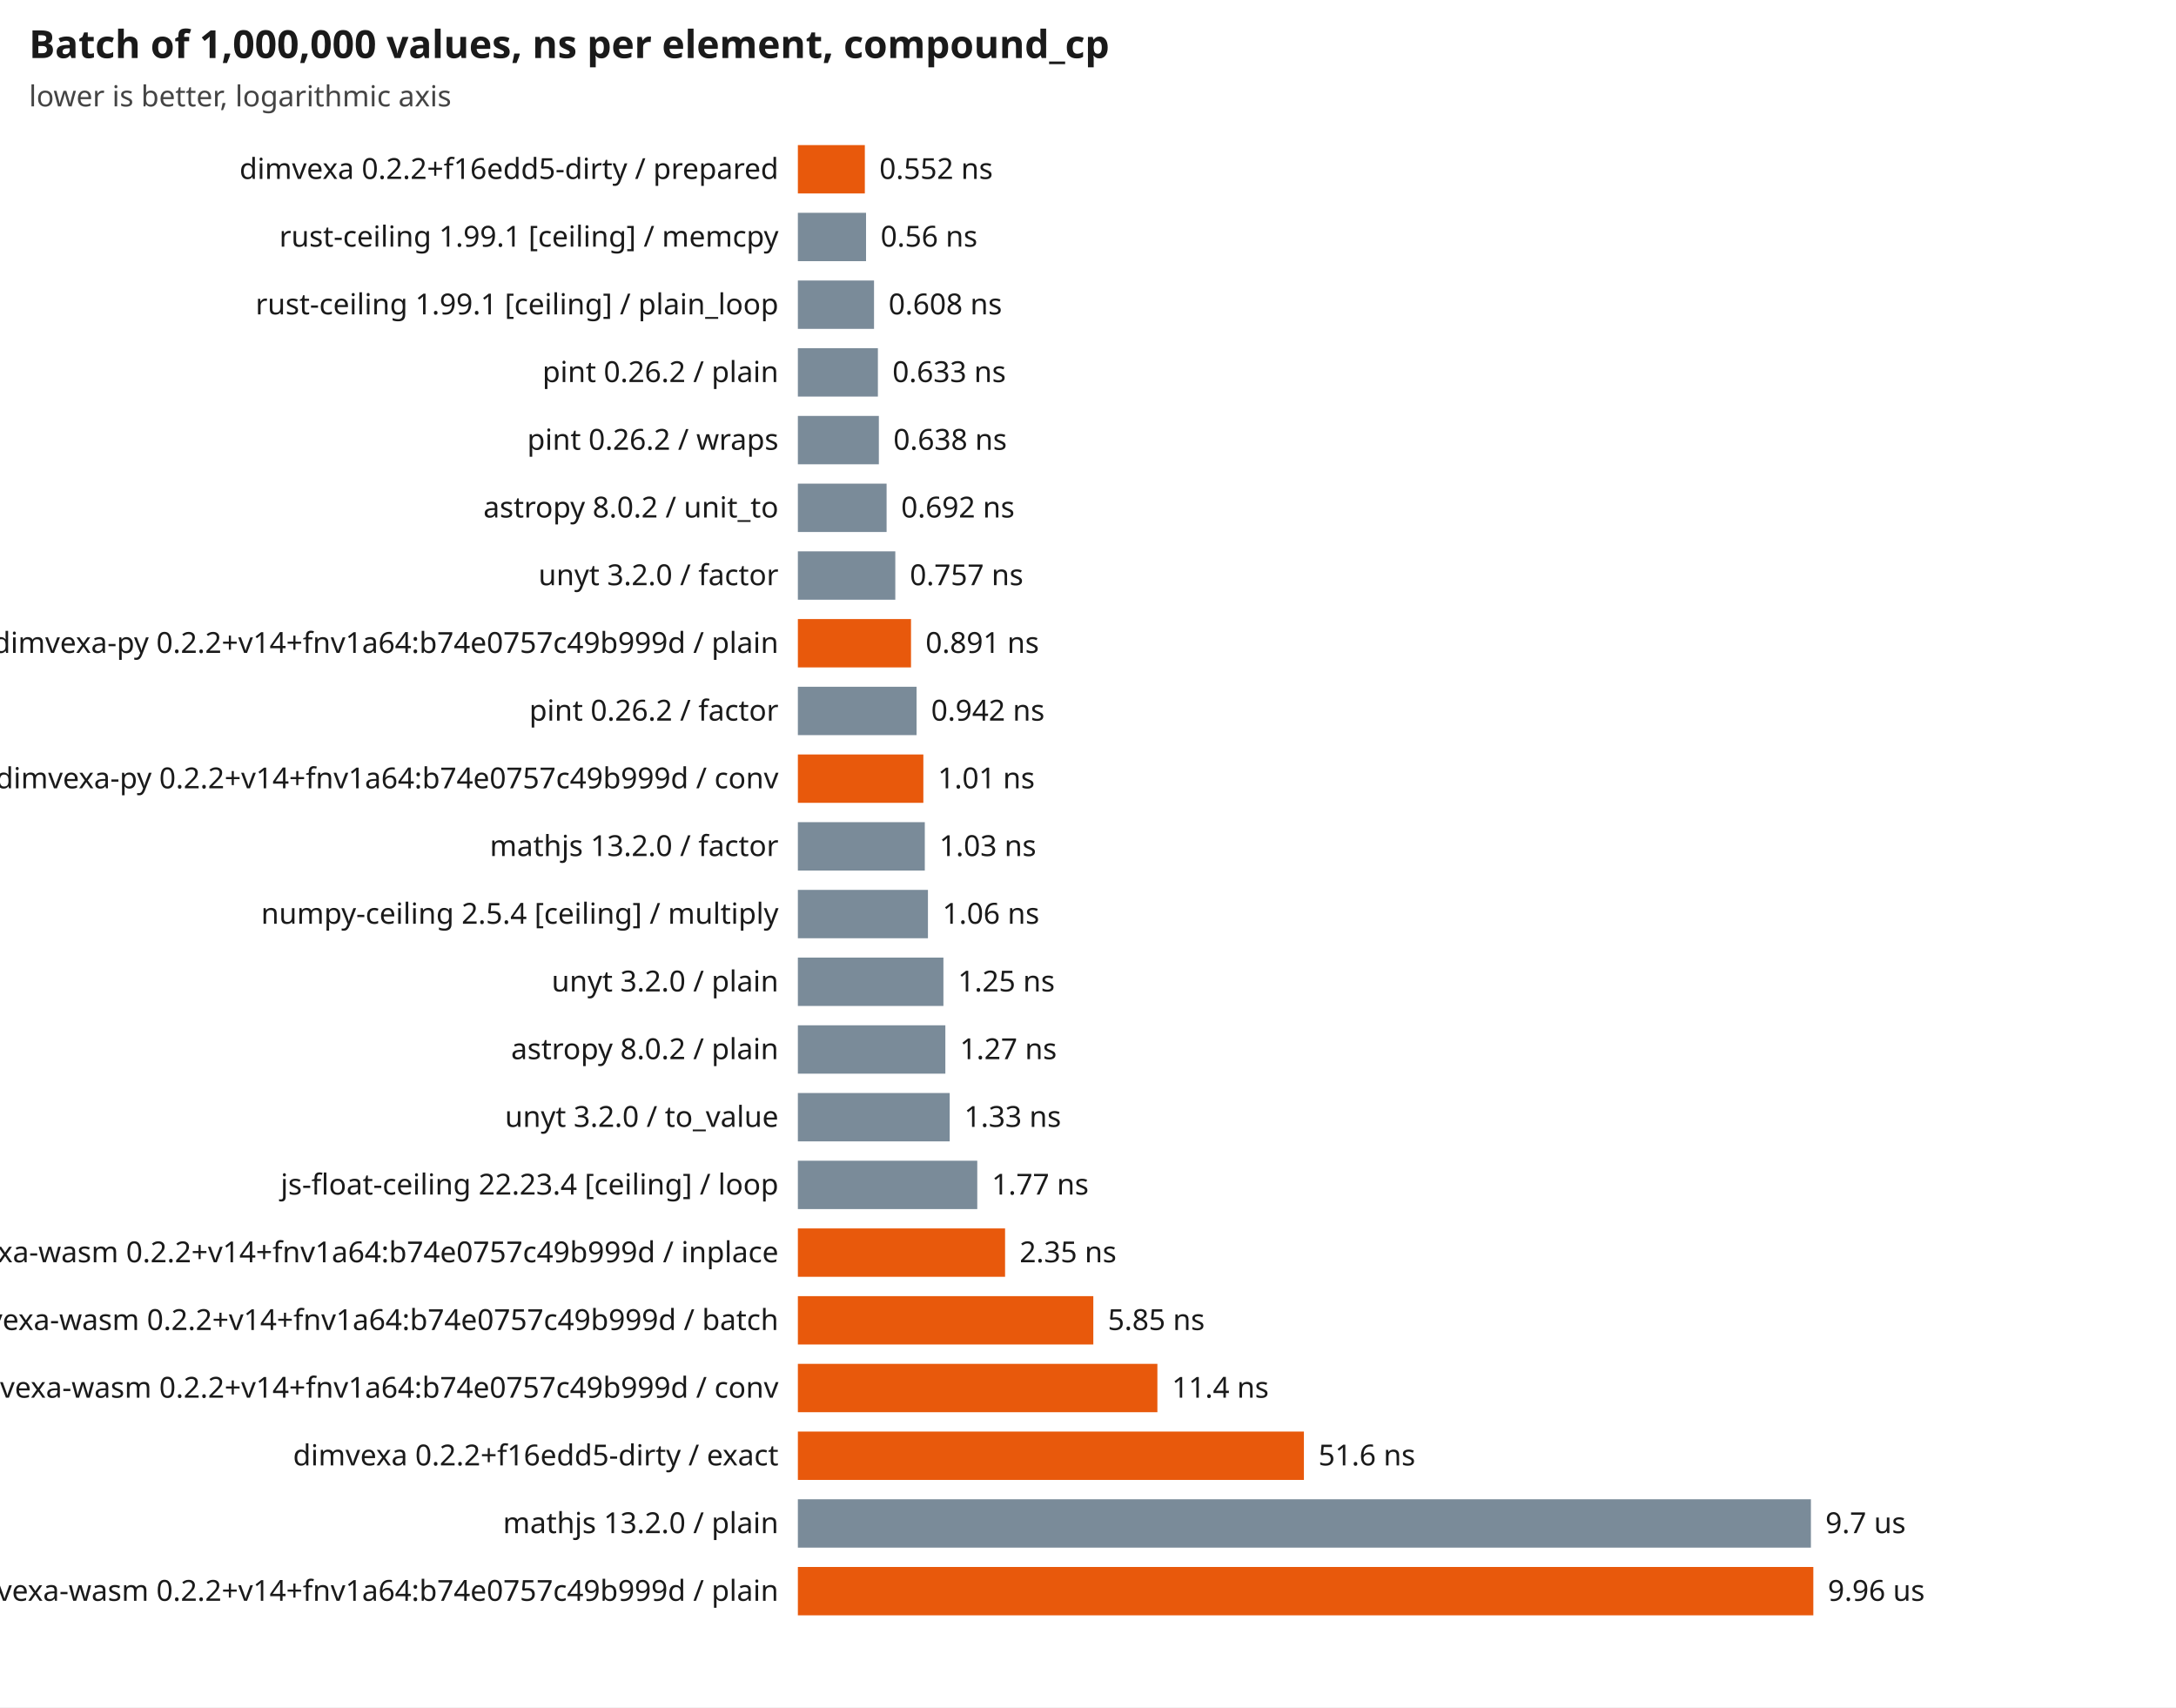
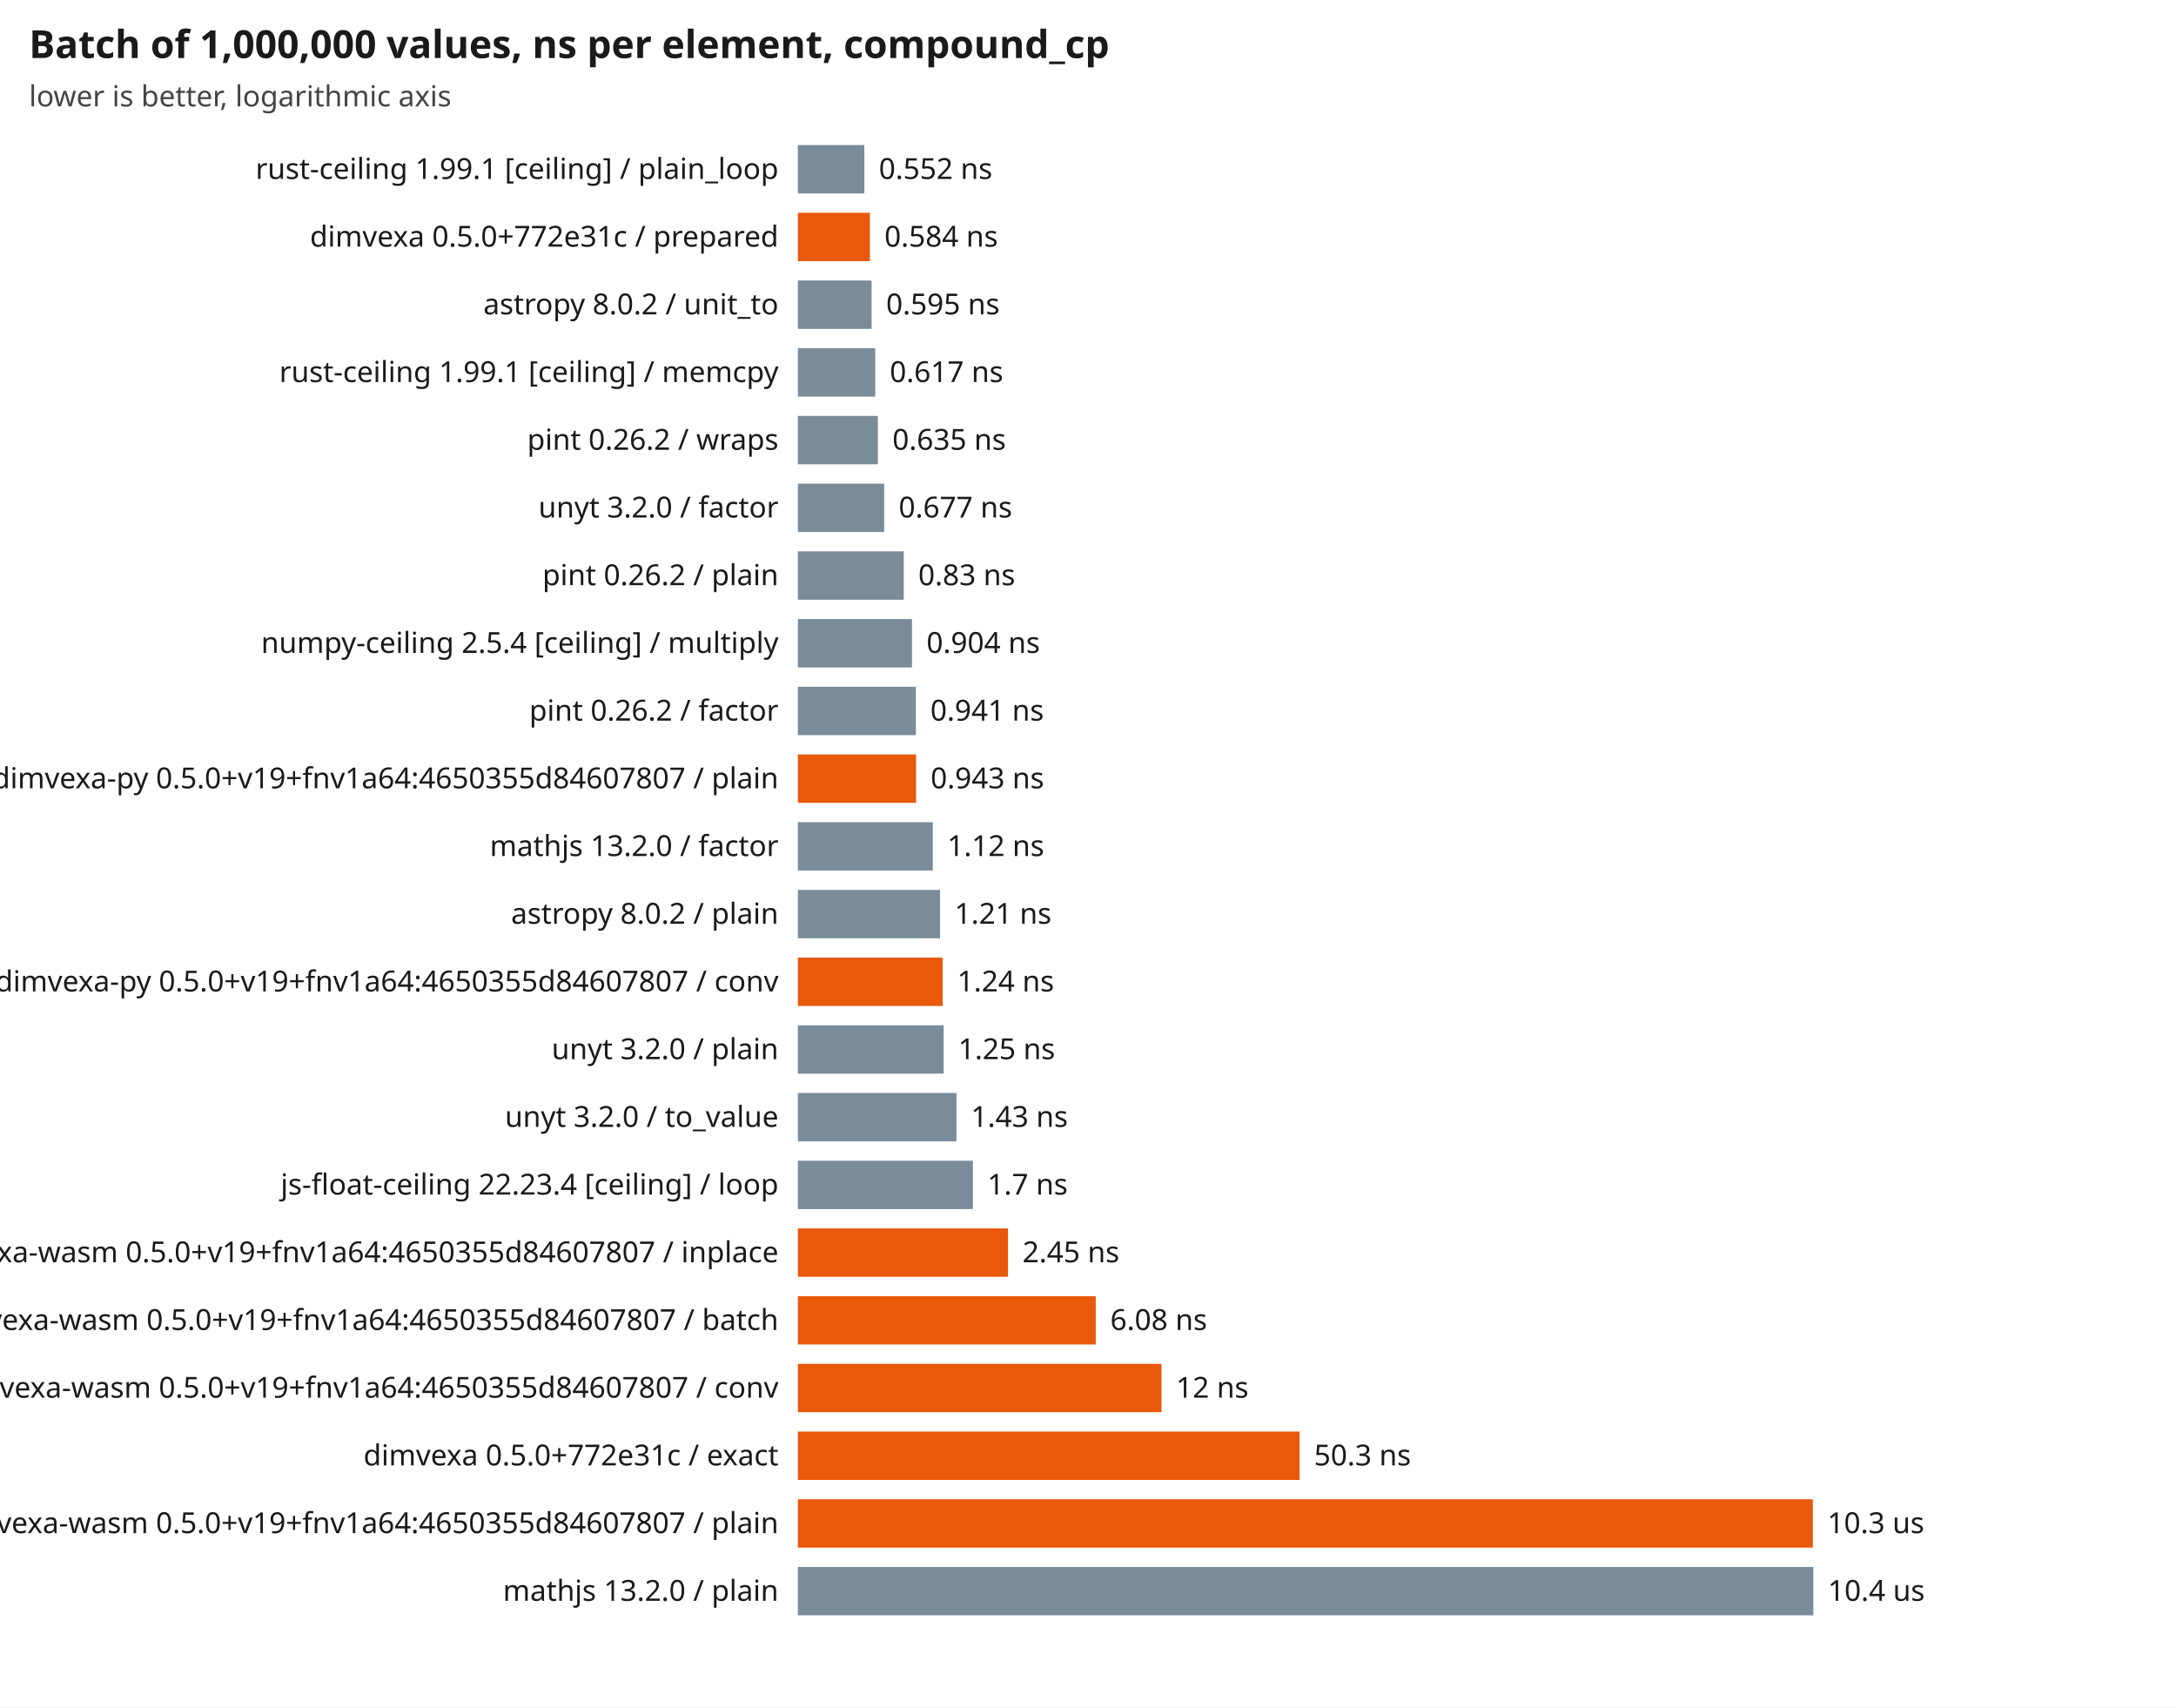
<svg xmlns="http://www.w3.org/2000/svg" width="900" height="706" viewBox="0 0 900 706" role="img" aria-label="Batch of 1,000,000 values, ns per element, compound_cp">
  <rect width="900" height="706" fill="#ffffff" />
  <text x="12" y="24" font-family="sans-serif" font-size="16" font-weight="bold" fill="#1a1a1a">Batch of 1,000,000 values, ns per element, compound_cp</text>
  <text x="12" y="44" font-family="sans-serif" font-size="12" fill="#444444">lower is better, logarithmic axis</text>
-   <text x="322" y="74" text-anchor="end" font-family="sans-serif" font-size="12" fill="#1a1a1a">dimvexa 0.2.2+f16edd5-dirty / prepared</text>
-   <rect x="330" y="60" width="27.7" height="20" fill="#e8590c" />
-   <text x="363.7" y="74" font-family="sans-serif" font-size="12" fill="#1a1a1a">0.552 ns</text>
-   <text x="322" y="102" text-anchor="end" font-family="sans-serif" font-size="12" fill="#1a1a1a">rust-ceiling 1.99.1 [ceiling] / memcpy</text>
-   <rect x="330" y="88" width="28.2" height="20" fill="#7a8b99" />
-   <text x="364.2" y="102" font-family="sans-serif" font-size="12" fill="#1a1a1a">0.56 ns</text>
-   <text x="322" y="130" text-anchor="end" font-family="sans-serif" font-size="12" fill="#1a1a1a">rust-ceiling 1.99.1 [ceiling] / plain_loop</text>
-   <rect x="330" y="116" width="31.5" height="20" fill="#7a8b99" />
-   <text x="367.5" y="130" font-family="sans-serif" font-size="12" fill="#1a1a1a">0.608 ns</text>
-   <text x="322" y="158" text-anchor="end" font-family="sans-serif" font-size="12" fill="#1a1a1a">pint 0.26.2 / plain</text>
-   <rect x="330" y="144" width="33.1" height="20" fill="#7a8b99" />
-   <text x="369.1" y="158" font-family="sans-serif" font-size="12" fill="#1a1a1a">0.633 ns</text>
+   <text x="322" y="74" text-anchor="end" font-family="sans-serif" font-size="12" fill="#1a1a1a">rust-ceiling 1.99.1 [ceiling] / plain_loop</text>
+   <rect x="330" y="60" width="27.5" height="20" fill="#7a8b99" />
+   <text x="363.5" y="74" font-family="sans-serif" font-size="12" fill="#1a1a1a">0.552 ns</text>
+   <text x="322" y="102" text-anchor="end" font-family="sans-serif" font-size="12" fill="#1a1a1a">dimvexa 0.5.0+772e31c / prepared</text>
+   <rect x="330" y="88" width="29.8" height="20" fill="#e8590c" />
+   <text x="365.8" y="102" font-family="sans-serif" font-size="12" fill="#1a1a1a">0.584 ns</text>
+   <text x="322" y="130" text-anchor="end" font-family="sans-serif" font-size="12" fill="#1a1a1a">astropy 8.0.2 / unit_to</text>
+   <rect x="330" y="116" width="30.5" height="20" fill="#7a8b99" />
+   <text x="366.5" y="130" font-family="sans-serif" font-size="12" fill="#1a1a1a">0.595 ns</text>
+   <text x="322" y="158" text-anchor="end" font-family="sans-serif" font-size="12" fill="#1a1a1a">rust-ceiling 1.99.1 [ceiling] / memcpy</text>
+   <rect x="330" y="144" width="32.0" height="20" fill="#7a8b99" />
+   <text x="368.0" y="158" font-family="sans-serif" font-size="12" fill="#1a1a1a">0.617 ns</text>
  <text x="322" y="186" text-anchor="end" font-family="sans-serif" font-size="12" fill="#1a1a1a">pint 0.26.2 / wraps</text>
-   <rect x="330" y="172" width="33.5" height="20" fill="#7a8b99" />
-   <text x="369.5" y="186" font-family="sans-serif" font-size="12" fill="#1a1a1a">0.638 ns</text>
-   <text x="322" y="214" text-anchor="end" font-family="sans-serif" font-size="12" fill="#1a1a1a">astropy 8.0.2 / unit_to</text>
-   <rect x="330" y="200" width="36.7" height="20" fill="#7a8b99" />
-   <text x="372.7" y="214" font-family="sans-serif" font-size="12" fill="#1a1a1a">0.692 ns</text>
-   <text x="322" y="242" text-anchor="end" font-family="sans-serif" font-size="12" fill="#1a1a1a">unyt 3.2.0 / factor</text>
-   <rect x="330" y="228" width="40.3" height="20" fill="#7a8b99" />
-   <text x="376.3" y="242" font-family="sans-serif" font-size="12" fill="#1a1a1a">0.757 ns</text>
-   <text x="322" y="270" text-anchor="end" font-family="sans-serif" font-size="12" fill="#1a1a1a">dimvexa-py 0.2.2+v14+fnv1a64:b74e0757c49b999d / plain</text>
-   <rect x="330" y="256" width="46.8" height="20" fill="#e8590c" />
-   <text x="382.8" y="270" font-family="sans-serif" font-size="12" fill="#1a1a1a">0.891 ns</text>
+   <rect x="330" y="172" width="33.1" height="20" fill="#7a8b99" />
+   <text x="369.1" y="186" font-family="sans-serif" font-size="12" fill="#1a1a1a">0.635 ns</text>
+   <text x="322" y="214" text-anchor="end" font-family="sans-serif" font-size="12" fill="#1a1a1a">unyt 3.2.0 / factor</text>
+   <rect x="330" y="200" width="35.7" height="20" fill="#7a8b99" />
+   <text x="371.7" y="214" font-family="sans-serif" font-size="12" fill="#1a1a1a">0.677 ns</text>
+   <text x="322" y="242" text-anchor="end" font-family="sans-serif" font-size="12" fill="#1a1a1a">pint 0.26.2 / plain</text>
+   <rect x="330" y="228" width="43.8" height="20" fill="#7a8b99" />
+   <text x="379.8" y="242" font-family="sans-serif" font-size="12" fill="#1a1a1a">0.83 ns</text>
+   <text x="322" y="270" text-anchor="end" font-family="sans-serif" font-size="12" fill="#1a1a1a">numpy-ceiling 2.5.4 [ceiling] / multiply</text>
+   <rect x="330" y="256" width="47.2" height="20" fill="#7a8b99" />
+   <text x="383.2" y="270" font-family="sans-serif" font-size="12" fill="#1a1a1a">0.904 ns</text>
  <text x="322" y="298" text-anchor="end" font-family="sans-serif" font-size="12" fill="#1a1a1a">pint 0.26.2 / factor</text>
-   <rect x="330" y="284" width="49.1" height="20" fill="#7a8b99" />
-   <text x="385.1" y="298" font-family="sans-serif" font-size="12" fill="#1a1a1a">0.942 ns</text>
-   <text x="322" y="326" text-anchor="end" font-family="sans-serif" font-size="12" fill="#1a1a1a">dimvexa-py 0.2.2+v14+fnv1a64:b74e0757c49b999d / conv</text>
-   <rect x="330" y="312" width="51.9" height="20" fill="#e8590c" />
-   <text x="387.9" y="326" font-family="sans-serif" font-size="12" fill="#1a1a1a">1.01 ns</text>
+   <rect x="330" y="284" width="48.8" height="20" fill="#7a8b99" />
+   <text x="384.8" y="298" font-family="sans-serif" font-size="12" fill="#1a1a1a">0.941 ns</text>
+   <text x="322" y="326" text-anchor="end" font-family="sans-serif" font-size="12" fill="#1a1a1a">dimvexa-py 0.5.0+v19+fnv1a64:4650355d84607807 / plain</text>
+   <rect x="330" y="312" width="48.9" height="20" fill="#e8590c" />
+   <text x="384.9" y="326" font-family="sans-serif" font-size="12" fill="#1a1a1a">0.943 ns</text>
  <text x="322" y="354" text-anchor="end" font-family="sans-serif" font-size="12" fill="#1a1a1a">mathjs 13.2.0 / factor</text>
-   <rect x="330" y="340" width="52.5" height="20" fill="#7a8b99" />
-   <text x="388.5" y="354" font-family="sans-serif" font-size="12" fill="#1a1a1a">1.03 ns</text>
-   <text x="322" y="382" text-anchor="end" font-family="sans-serif" font-size="12" fill="#1a1a1a">numpy-ceiling 2.5.4 [ceiling] / multiply</text>
-   <rect x="330" y="368" width="53.8" height="20" fill="#7a8b99" />
-   <text x="389.8" y="382" font-family="sans-serif" font-size="12" fill="#1a1a1a">1.06 ns</text>
-   <text x="322" y="410" text-anchor="end" font-family="sans-serif" font-size="12" fill="#1a1a1a">unyt 3.2.0 / plain</text>
-   <rect x="330" y="396" width="60.2" height="20" fill="#7a8b99" />
-   <text x="396.2" y="410" font-family="sans-serif" font-size="12" fill="#1a1a1a">1.25 ns</text>
-   <text x="322" y="438" text-anchor="end" font-family="sans-serif" font-size="12" fill="#1a1a1a">astropy 8.0.2 / plain</text>
-   <rect x="330" y="424" width="61.0" height="20" fill="#7a8b99" />
-   <text x="397.0" y="438" font-family="sans-serif" font-size="12" fill="#1a1a1a">1.27 ns</text>
+   <rect x="330" y="340" width="55.8" height="20" fill="#7a8b99" />
+   <text x="391.8" y="354" font-family="sans-serif" font-size="12" fill="#1a1a1a">1.12 ns</text>
+   <text x="322" y="382" text-anchor="end" font-family="sans-serif" font-size="12" fill="#1a1a1a">astropy 8.0.2 / plain</text>
+   <rect x="330" y="368" width="58.8" height="20" fill="#7a8b99" />
+   <text x="394.8" y="382" font-family="sans-serif" font-size="12" fill="#1a1a1a">1.21 ns</text>
+   <text x="322" y="410" text-anchor="end" font-family="sans-serif" font-size="12" fill="#1a1a1a">dimvexa-py 0.5.0+v19+fnv1a64:4650355d84607807 / conv</text>
+   <rect x="330" y="396" width="59.9" height="20" fill="#e8590c" />
+   <text x="395.9" y="410" font-family="sans-serif" font-size="12" fill="#1a1a1a">1.24 ns</text>
+   <text x="322" y="438" text-anchor="end" font-family="sans-serif" font-size="12" fill="#1a1a1a">unyt 3.2.0 / plain</text>
+   <rect x="330" y="424" width="60.3" height="20" fill="#7a8b99" />
+   <text x="396.3" y="438" font-family="sans-serif" font-size="12" fill="#1a1a1a">1.25 ns</text>
  <text x="322" y="466" text-anchor="end" font-family="sans-serif" font-size="12" fill="#1a1a1a">unyt 3.2.0 / to_value</text>
-   <rect x="330" y="452" width="62.8" height="20" fill="#7a8b99" />
-   <text x="398.8" y="466" font-family="sans-serif" font-size="12" fill="#1a1a1a">1.33 ns</text>
+   <rect x="330" y="452" width="65.6" height="20" fill="#7a8b99" />
+   <text x="401.6" y="466" font-family="sans-serif" font-size="12" fill="#1a1a1a">1.43 ns</text>
  <text x="322" y="494" text-anchor="end" font-family="sans-serif" font-size="12" fill="#1a1a1a">js-float-ceiling 22.23.4 [ceiling] / loop</text>
-   <rect x="330" y="480" width="74.2" height="20" fill="#7a8b99" />
-   <text x="410.2" y="494" font-family="sans-serif" font-size="12" fill="#1a1a1a">1.77 ns</text>
-   <text x="322" y="522" text-anchor="end" font-family="sans-serif" font-size="12" fill="#1a1a1a">dimvexa-wasm 0.2.2+v14+fnv1a64:b74e0757c49b999d / inplace</text>
-   <rect x="330" y="508" width="85.7" height="20" fill="#e8590c" />
-   <text x="421.7" y="522" font-family="sans-serif" font-size="12" fill="#1a1a1a">2.35 ns</text>
-   <text x="322" y="550" text-anchor="end" font-family="sans-serif" font-size="12" fill="#1a1a1a">dimvexa-wasm 0.2.2+v14+fnv1a64:b74e0757c49b999d / batch</text>
-   <rect x="330" y="536" width="122.2" height="20" fill="#e8590c" />
-   <text x="458.2" y="550" font-family="sans-serif" font-size="12" fill="#1a1a1a">5.85 ns</text>
-   <text x="322" y="578" text-anchor="end" font-family="sans-serif" font-size="12" fill="#1a1a1a">dimvexa-wasm 0.2.2+v14+fnv1a64:b74e0757c49b999d / conv</text>
-   <rect x="330" y="564" width="148.7" height="20" fill="#e8590c" />
-   <text x="484.7" y="578" font-family="sans-serif" font-size="12" fill="#1a1a1a">11.4 ns</text>
-   <text x="322" y="606" text-anchor="end" font-family="sans-serif" font-size="12" fill="#1a1a1a">dimvexa 0.2.2+f16edd5-dirty / exact</text>
-   <rect x="330" y="592" width="209.3" height="20" fill="#e8590c" />
-   <text x="545.3" y="606" font-family="sans-serif" font-size="12" fill="#1a1a1a">51.6 ns</text>
-   <text x="322" y="634" text-anchor="end" font-family="sans-serif" font-size="12" fill="#1a1a1a">mathjs 13.2.0 / plain</text>
-   <rect x="330" y="620" width="419.0" height="20" fill="#7a8b99" />
-   <text x="755.0" y="634" font-family="sans-serif" font-size="12" fill="#1a1a1a">9.7 us</text>
-   <text x="322" y="662" text-anchor="end" font-family="sans-serif" font-size="12" fill="#1a1a1a">dimvexa-wasm 0.2.2+v14+fnv1a64:b74e0757c49b999d / plain</text>
-   <rect x="330" y="648" width="420.0" height="20" fill="#e8590c" />
-   <text x="756.0" y="662" font-family="sans-serif" font-size="12" fill="#1a1a1a">9.96 us</text>
+   <rect x="330" y="480" width="72.4" height="20" fill="#7a8b99" />
+   <text x="408.4" y="494" font-family="sans-serif" font-size="12" fill="#1a1a1a">1.7 ns</text>
+   <text x="322" y="522" text-anchor="end" font-family="sans-serif" font-size="12" fill="#1a1a1a">dimvexa-wasm 0.5.0+v19+fnv1a64:4650355d84607807 / inplace</text>
+   <rect x="330" y="508" width="86.9" height="20" fill="#e8590c" />
+   <text x="422.9" y="522" font-family="sans-serif" font-size="12" fill="#1a1a1a">2.45 ns</text>
+   <text x="322" y="550" text-anchor="end" font-family="sans-serif" font-size="12" fill="#1a1a1a">dimvexa-wasm 0.5.0+v19+fnv1a64:4650355d84607807 / batch</text>
+   <rect x="330" y="536" width="123.2" height="20" fill="#e8590c" />
+   <text x="459.2" y="550" font-family="sans-serif" font-size="12" fill="#1a1a1a">6.08 ns</text>
+   <text x="322" y="578" text-anchor="end" font-family="sans-serif" font-size="12" fill="#1a1a1a">dimvexa-wasm 0.5.0+v19+fnv1a64:4650355d84607807 / conv</text>
+   <rect x="330" y="564" width="150.4" height="20" fill="#e8590c" />
+   <text x="486.4" y="578" font-family="sans-serif" font-size="12" fill="#1a1a1a">12 ns</text>
+   <text x="322" y="606" text-anchor="end" font-family="sans-serif" font-size="12" fill="#1a1a1a">dimvexa 0.5.0+772e31c / exact</text>
+   <rect x="330" y="592" width="207.5" height="20" fill="#e8590c" />
+   <text x="543.5" y="606" font-family="sans-serif" font-size="12" fill="#1a1a1a">50.3 ns</text>
+   <text x="322" y="634" text-anchor="end" font-family="sans-serif" font-size="12" fill="#1a1a1a">dimvexa-wasm 0.5.0+v19+fnv1a64:4650355d84607807 / plain</text>
+   <rect x="330" y="620" width="419.8" height="20" fill="#e8590c" />
+   <text x="755.8" y="634" font-family="sans-serif" font-size="12" fill="#1a1a1a">10.3 us</text>
+   <text x="322" y="662" text-anchor="end" font-family="sans-serif" font-size="12" fill="#1a1a1a">mathjs 13.2.0 / plain</text>
+   <rect x="330" y="648" width="420.0" height="20" fill="#7a8b99" />
+   <text x="756.0" y="662" font-family="sans-serif" font-size="12" fill="#1a1a1a">10.4 us</text>
</svg>
